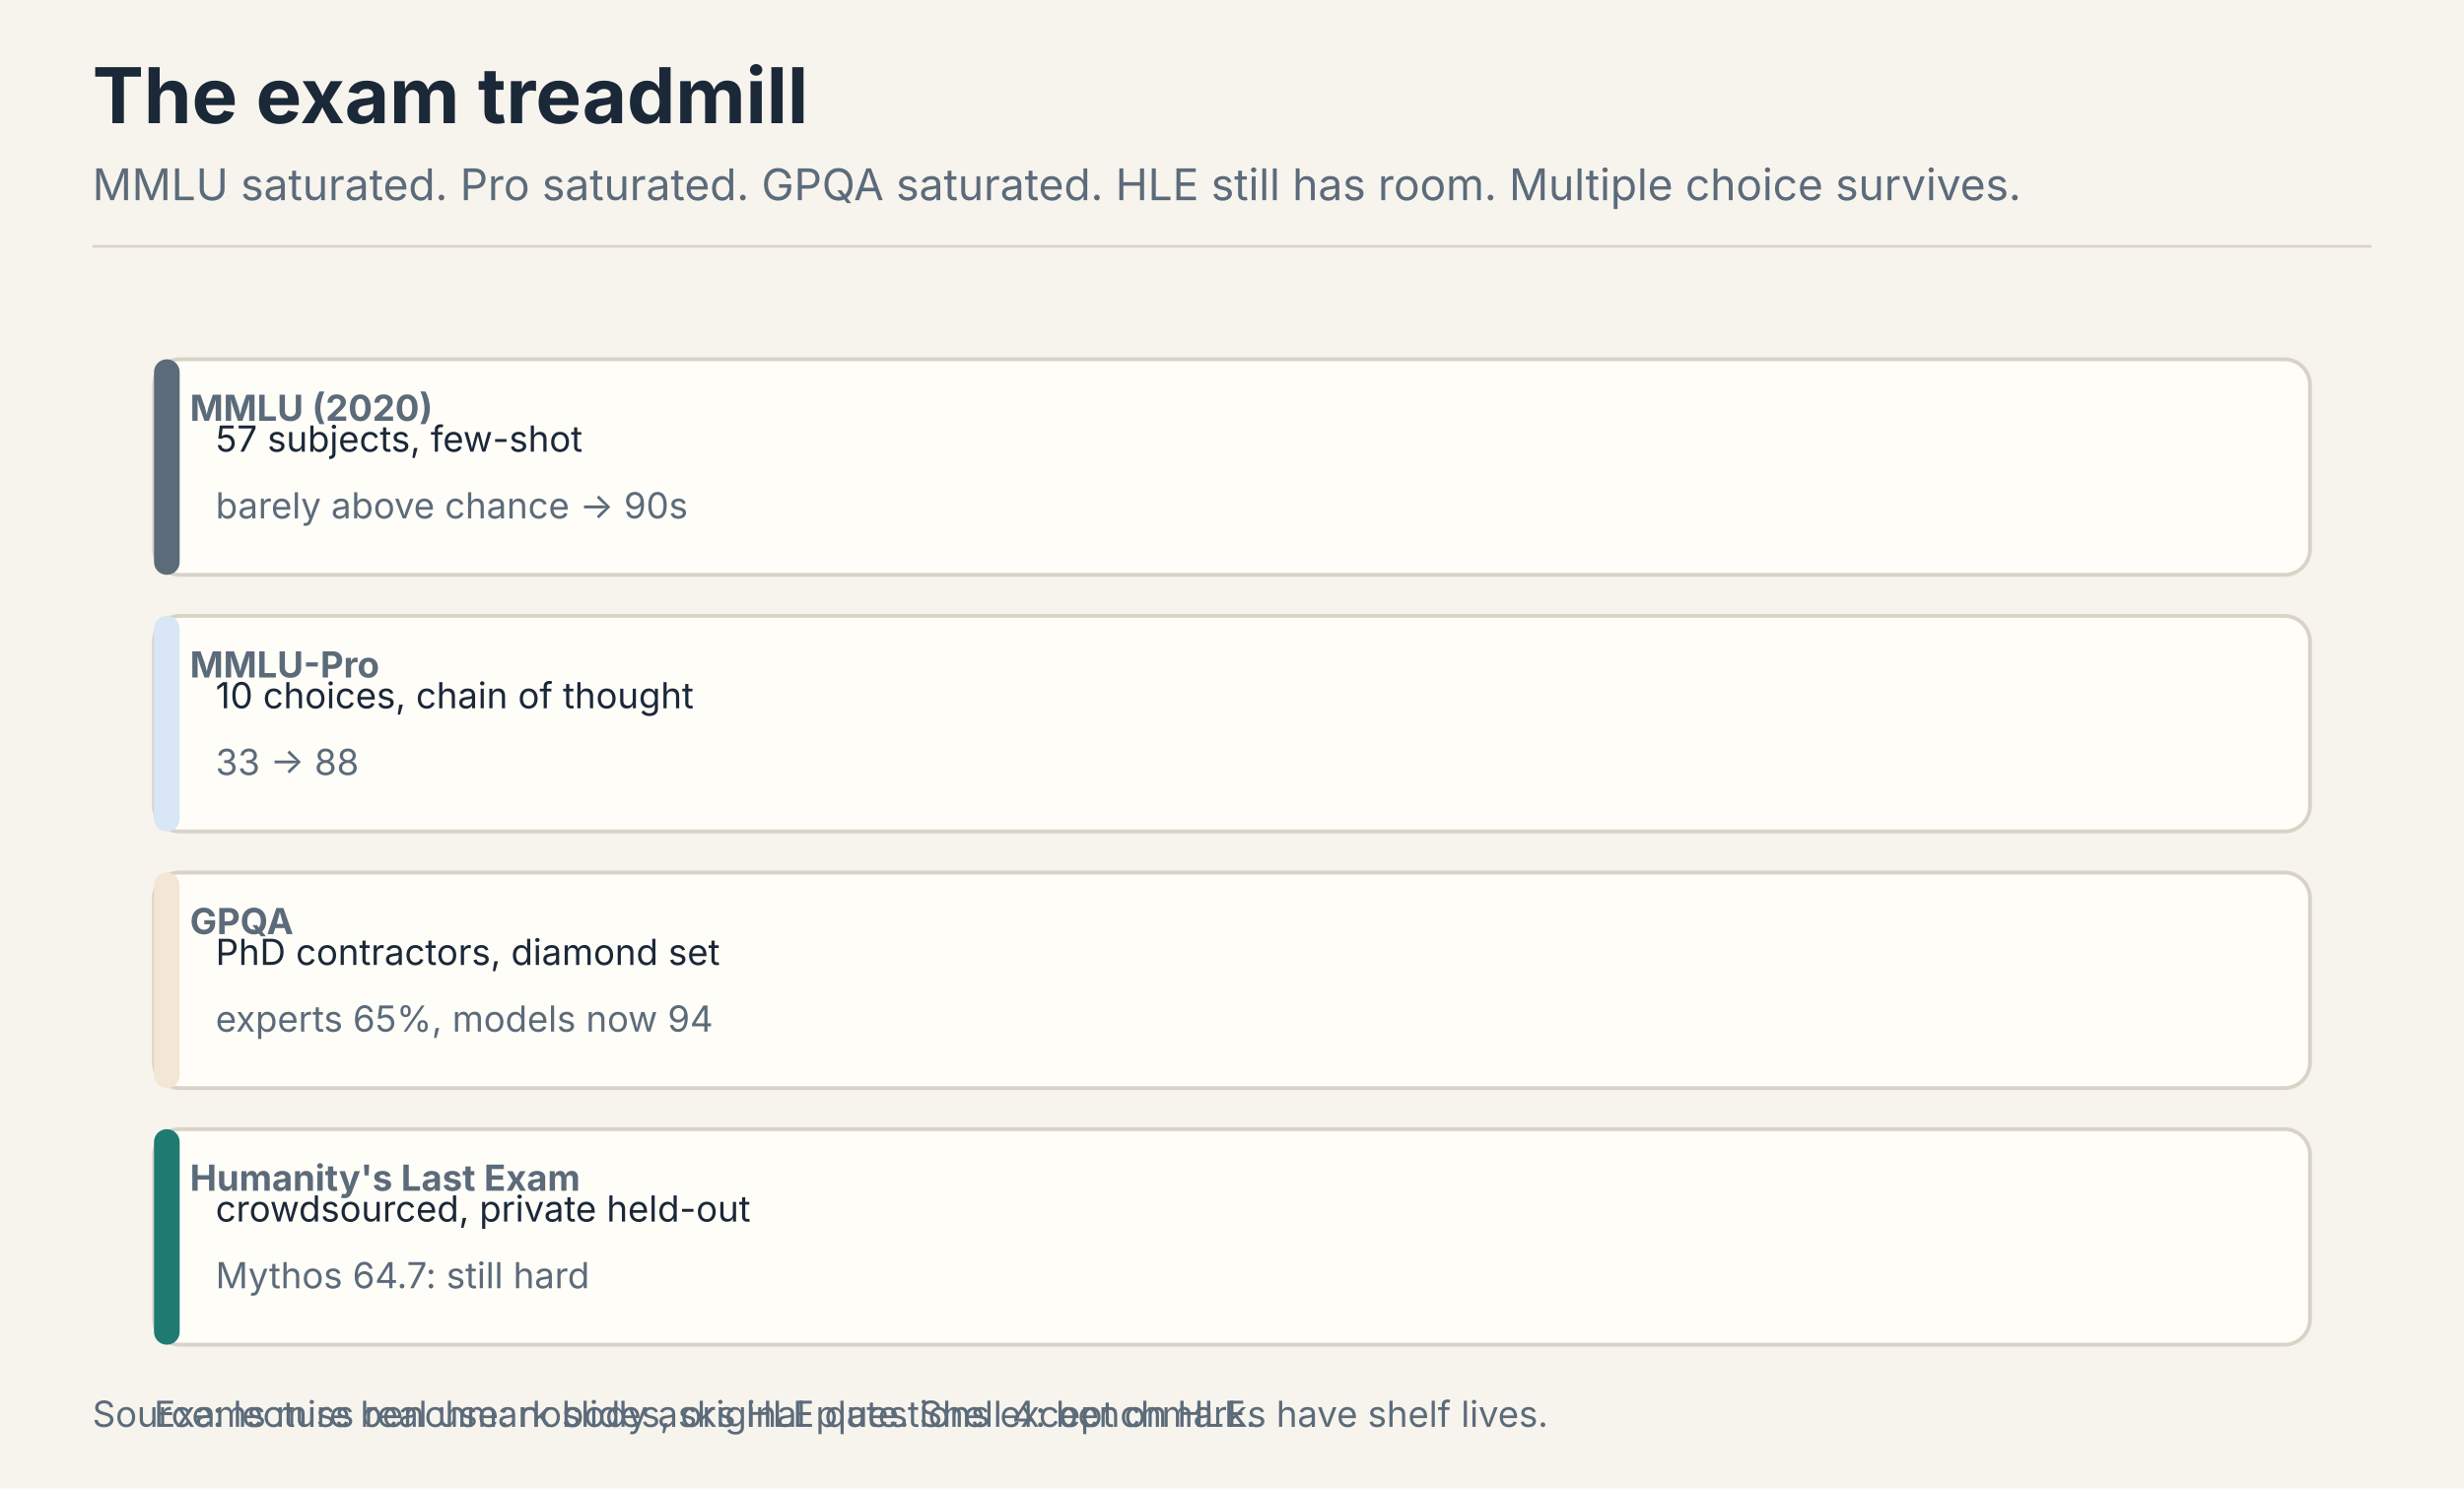
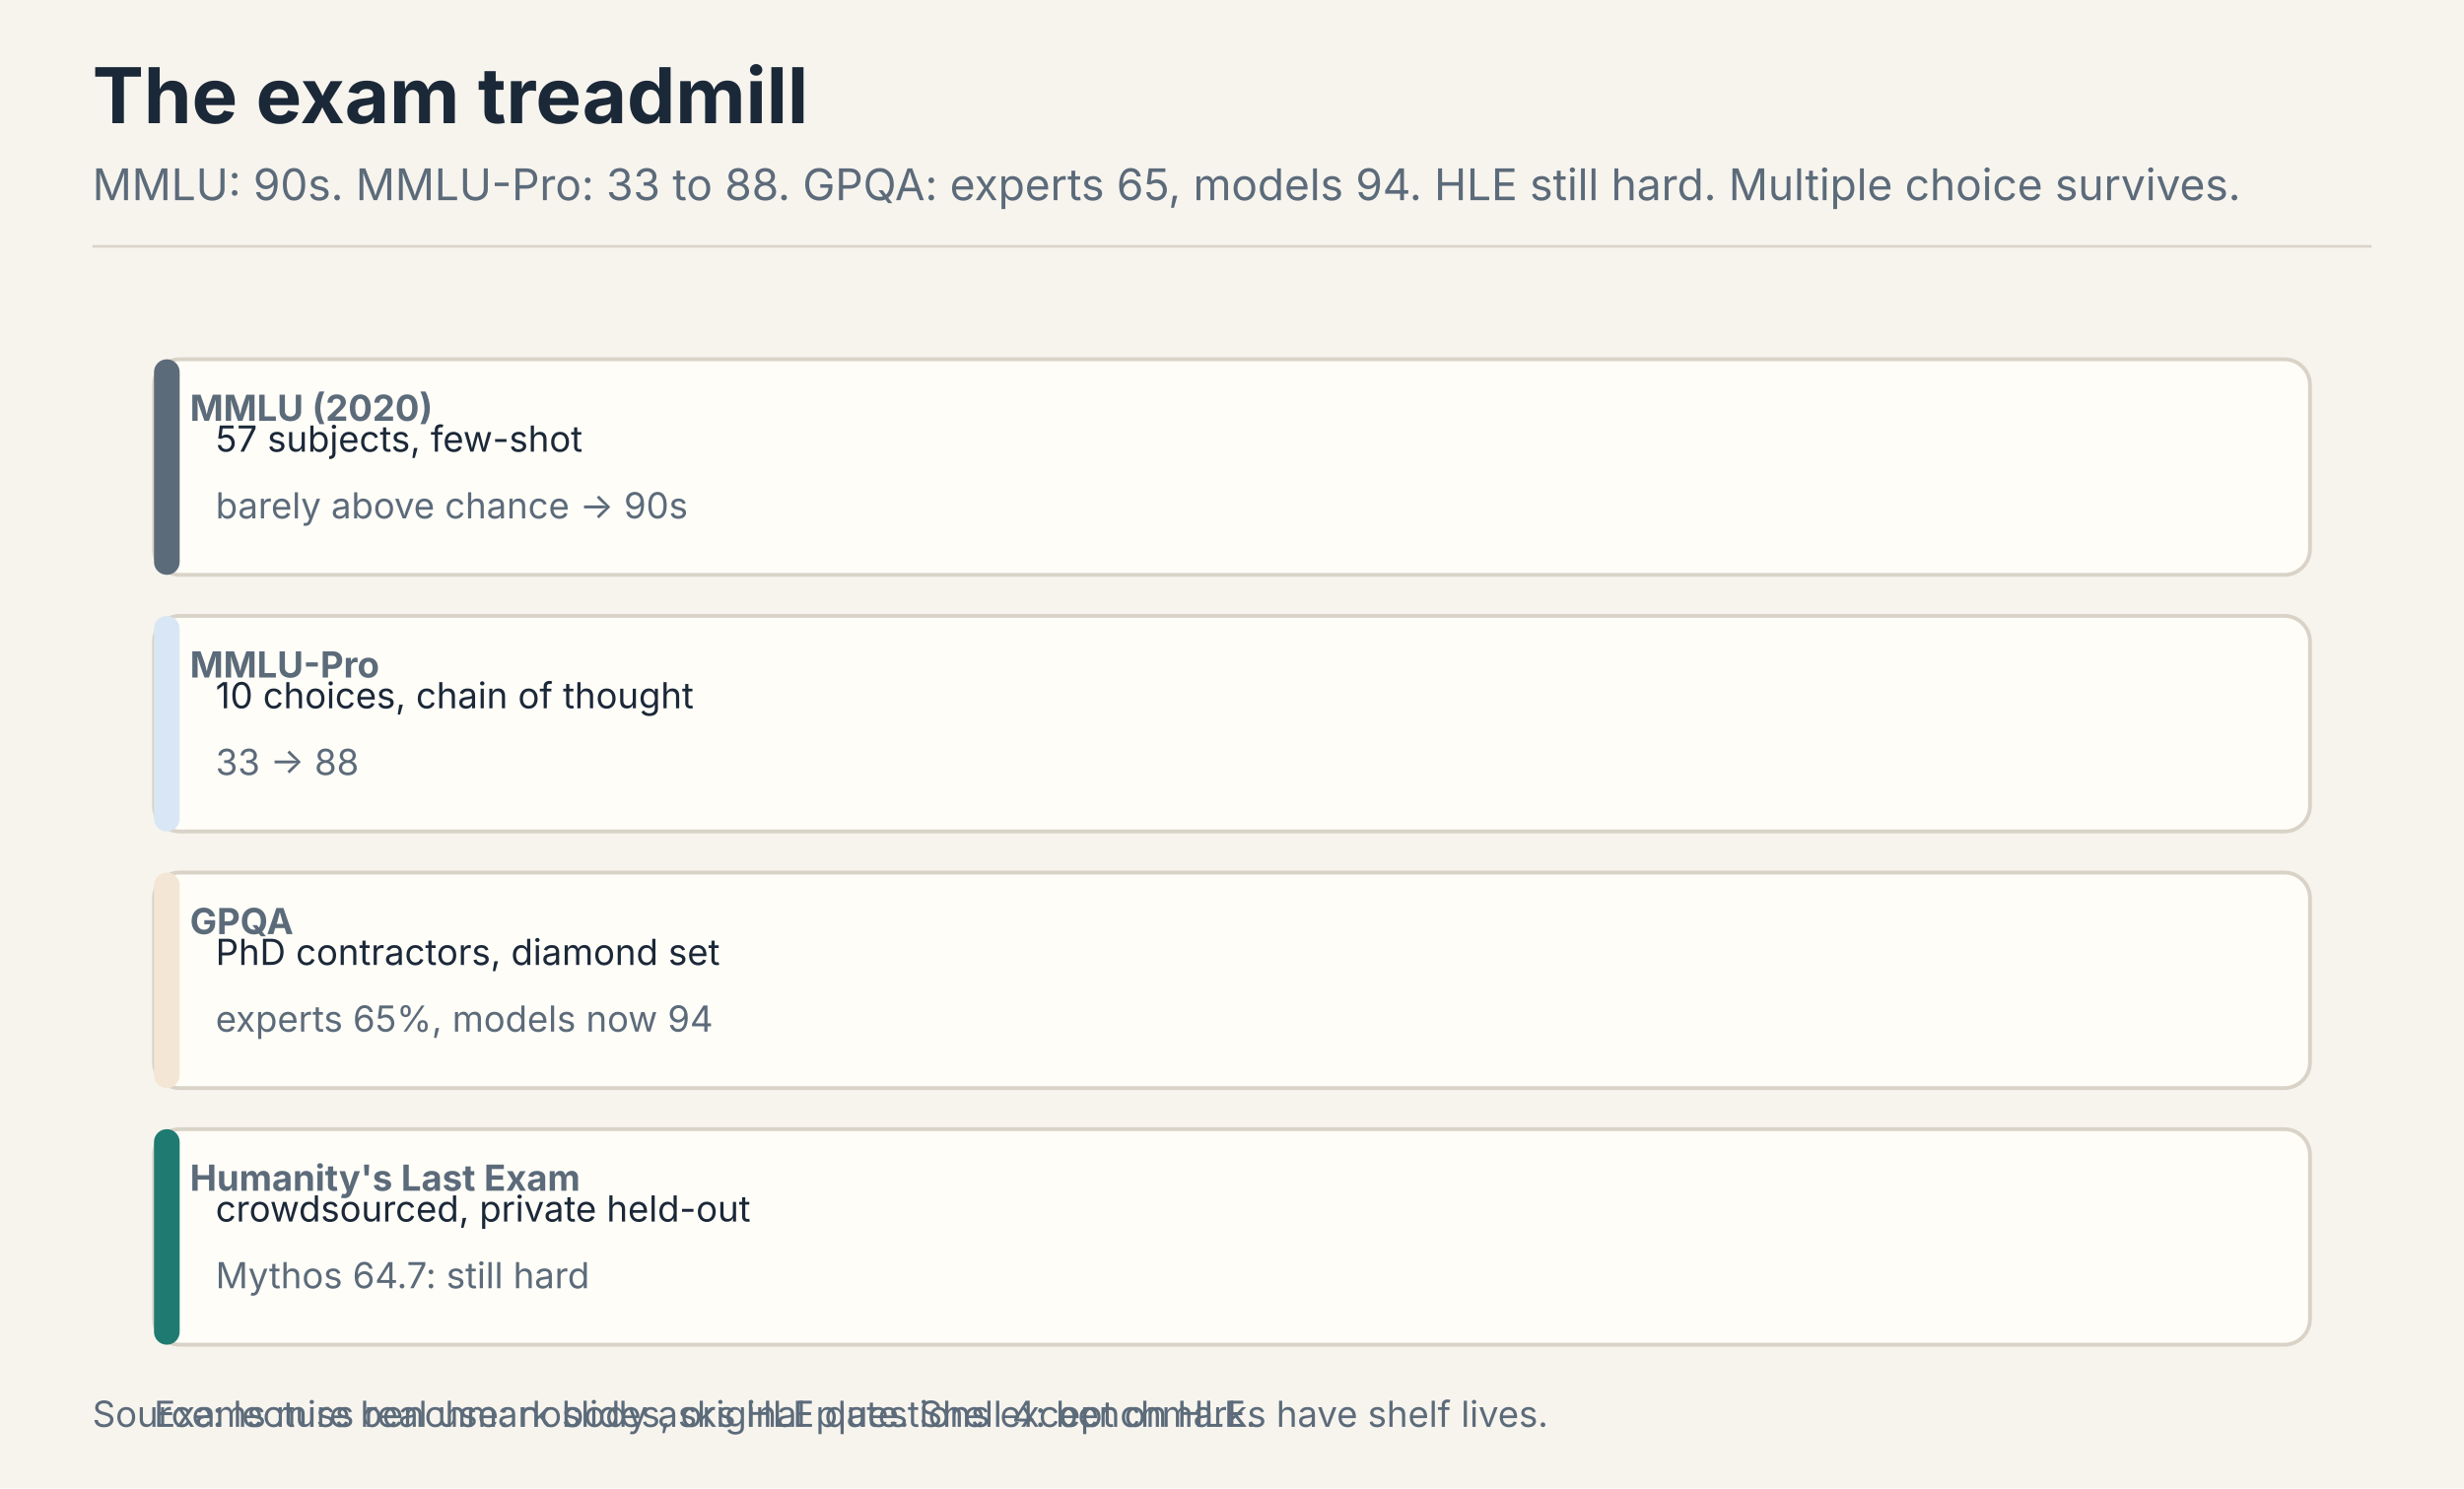
- <svg xmlns="http://www.w3.org/2000/svg" width="960" height="580" viewBox="0 0 960 580" font-family="system-ui,-apple-system,'Segoe UI',sans-serif">
+ <svg xmlns="http://www.w3.org/2000/svg" width="960" height="580" viewBox="0 0 960 580" font-family="Anthropic Sans, Inter, 'Source Sans 3', 'IBM Plex Sans', sans-serif">
  <rect width="960" height="580" fill="#F7F4EE" />
  <defs>
    <marker id="ah" markerWidth="10" markerHeight="10" refX="8" refY="3" orient="auto">
      <path d="M0,0 L8,3 L0,6 Z" fill="#1E4D8C" />
    </marker>
  </defs>
  <text x="36" y="48" font-size="30" font-weight="700" fill="#1B2838">The exam treadmill</text>
-   <text x="36" y="78" font-size="17" fill="#5C6B7A">MMLU saturated. Pro saturated. GPQA saturated. HLE still has room. Multiple choice survives.</text>
+   <text x="36" y="78" font-size="17" fill="#5C6B7A">MMLU: 90s. MMLU-Pro: 33 to 88. GPQA: experts 65, models 94. HLE still hard. Multiple choice survives.</text>
  <line x1="36" y1="96" x2="924" y2="96" stroke="#D9D3C7" stroke-width="1" />
  <rect x="60" y="140" width="840" height="84" rx="10" fill="#FFFDF8" stroke="#D9D3C7" stroke-width="1.5" />
  <text x="74" y="164" font-size="14" font-weight="700" fill="#5C6B7A">MMLU (2020)</text>
  <rect x="60" y="140" width="10" height="84" rx="5" fill="#5C6B7A" />
  <text x="84" y="176" font-size="14" font-weight="400" fill="#1B2838" text-anchor="start">57 subjects, few-shot</text>
  <text x="84" y="202" font-size="14" font-weight="400" fill="#5C6B7A" text-anchor="start">barely above chance -&gt; 90s</text>
  <rect x="60" y="240" width="840" height="84" rx="10" fill="#FFFDF8" stroke="#D9D3C7" stroke-width="1.5" />
  <text x="74" y="264" font-size="14" font-weight="700" fill="#5C6B7A">MMLU-Pro</text>
  <rect x="60" y="240" width="10" height="84" rx="5" fill="#D9E6F5" />
  <text x="84" y="276" font-size="14" font-weight="400" fill="#1B2838" text-anchor="start">10 choices, chain of thought</text>
  <text x="84" y="302" font-size="14" font-weight="400" fill="#5C6B7A" text-anchor="start">33 -&gt; 88</text>
  <rect x="60" y="340" width="840" height="84" rx="10" fill="#FFFDF8" stroke="#D9D3C7" stroke-width="1.5" />
  <text x="74" y="364" font-size="14" font-weight="700" fill="#5C6B7A">GPQA</text>
  <rect x="60" y="340" width="10" height="84" rx="5" fill="#F4E6D4" />
  <text x="84" y="376" font-size="14" font-weight="400" fill="#1B2838" text-anchor="start">PhD contractors, diamond set</text>
  <text x="84" y="402" font-size="14" font-weight="400" fill="#5C6B7A" text-anchor="start">experts 65%, models now 94</text>
  <rect x="60" y="440" width="840" height="84" rx="10" fill="#FFFDF8" stroke="#D9D3C7" stroke-width="1.5" />
  <text x="74" y="464" font-size="14" font-weight="700" fill="#5C6B7A">Humanity's Last Exam</text>
  <rect x="60" y="440" width="10" height="84" rx="5" fill="#1F7A72" />
  <text x="84" y="476" font-size="14" font-weight="400" fill="#1B2838" text-anchor="start">crowdsourced, private held-out</text>
  <text x="84" y="502" font-size="14" font-weight="400" fill="#5C6B7A" text-anchor="start">Mythos 64.7: still hard</text>
  <text x="60" y="556" font-size="14" font-weight="400" fill="#5C6B7A" text-anchor="start">Exams miss real use: nobody asks HLE questions except on HLE.</text>
  <text x="36" y="556" font-size="14" fill="#5C6B7A">Source: lecture benchmark slides, original plate. Shell 4: benchmarks have shelf lives.</text>
</svg>
